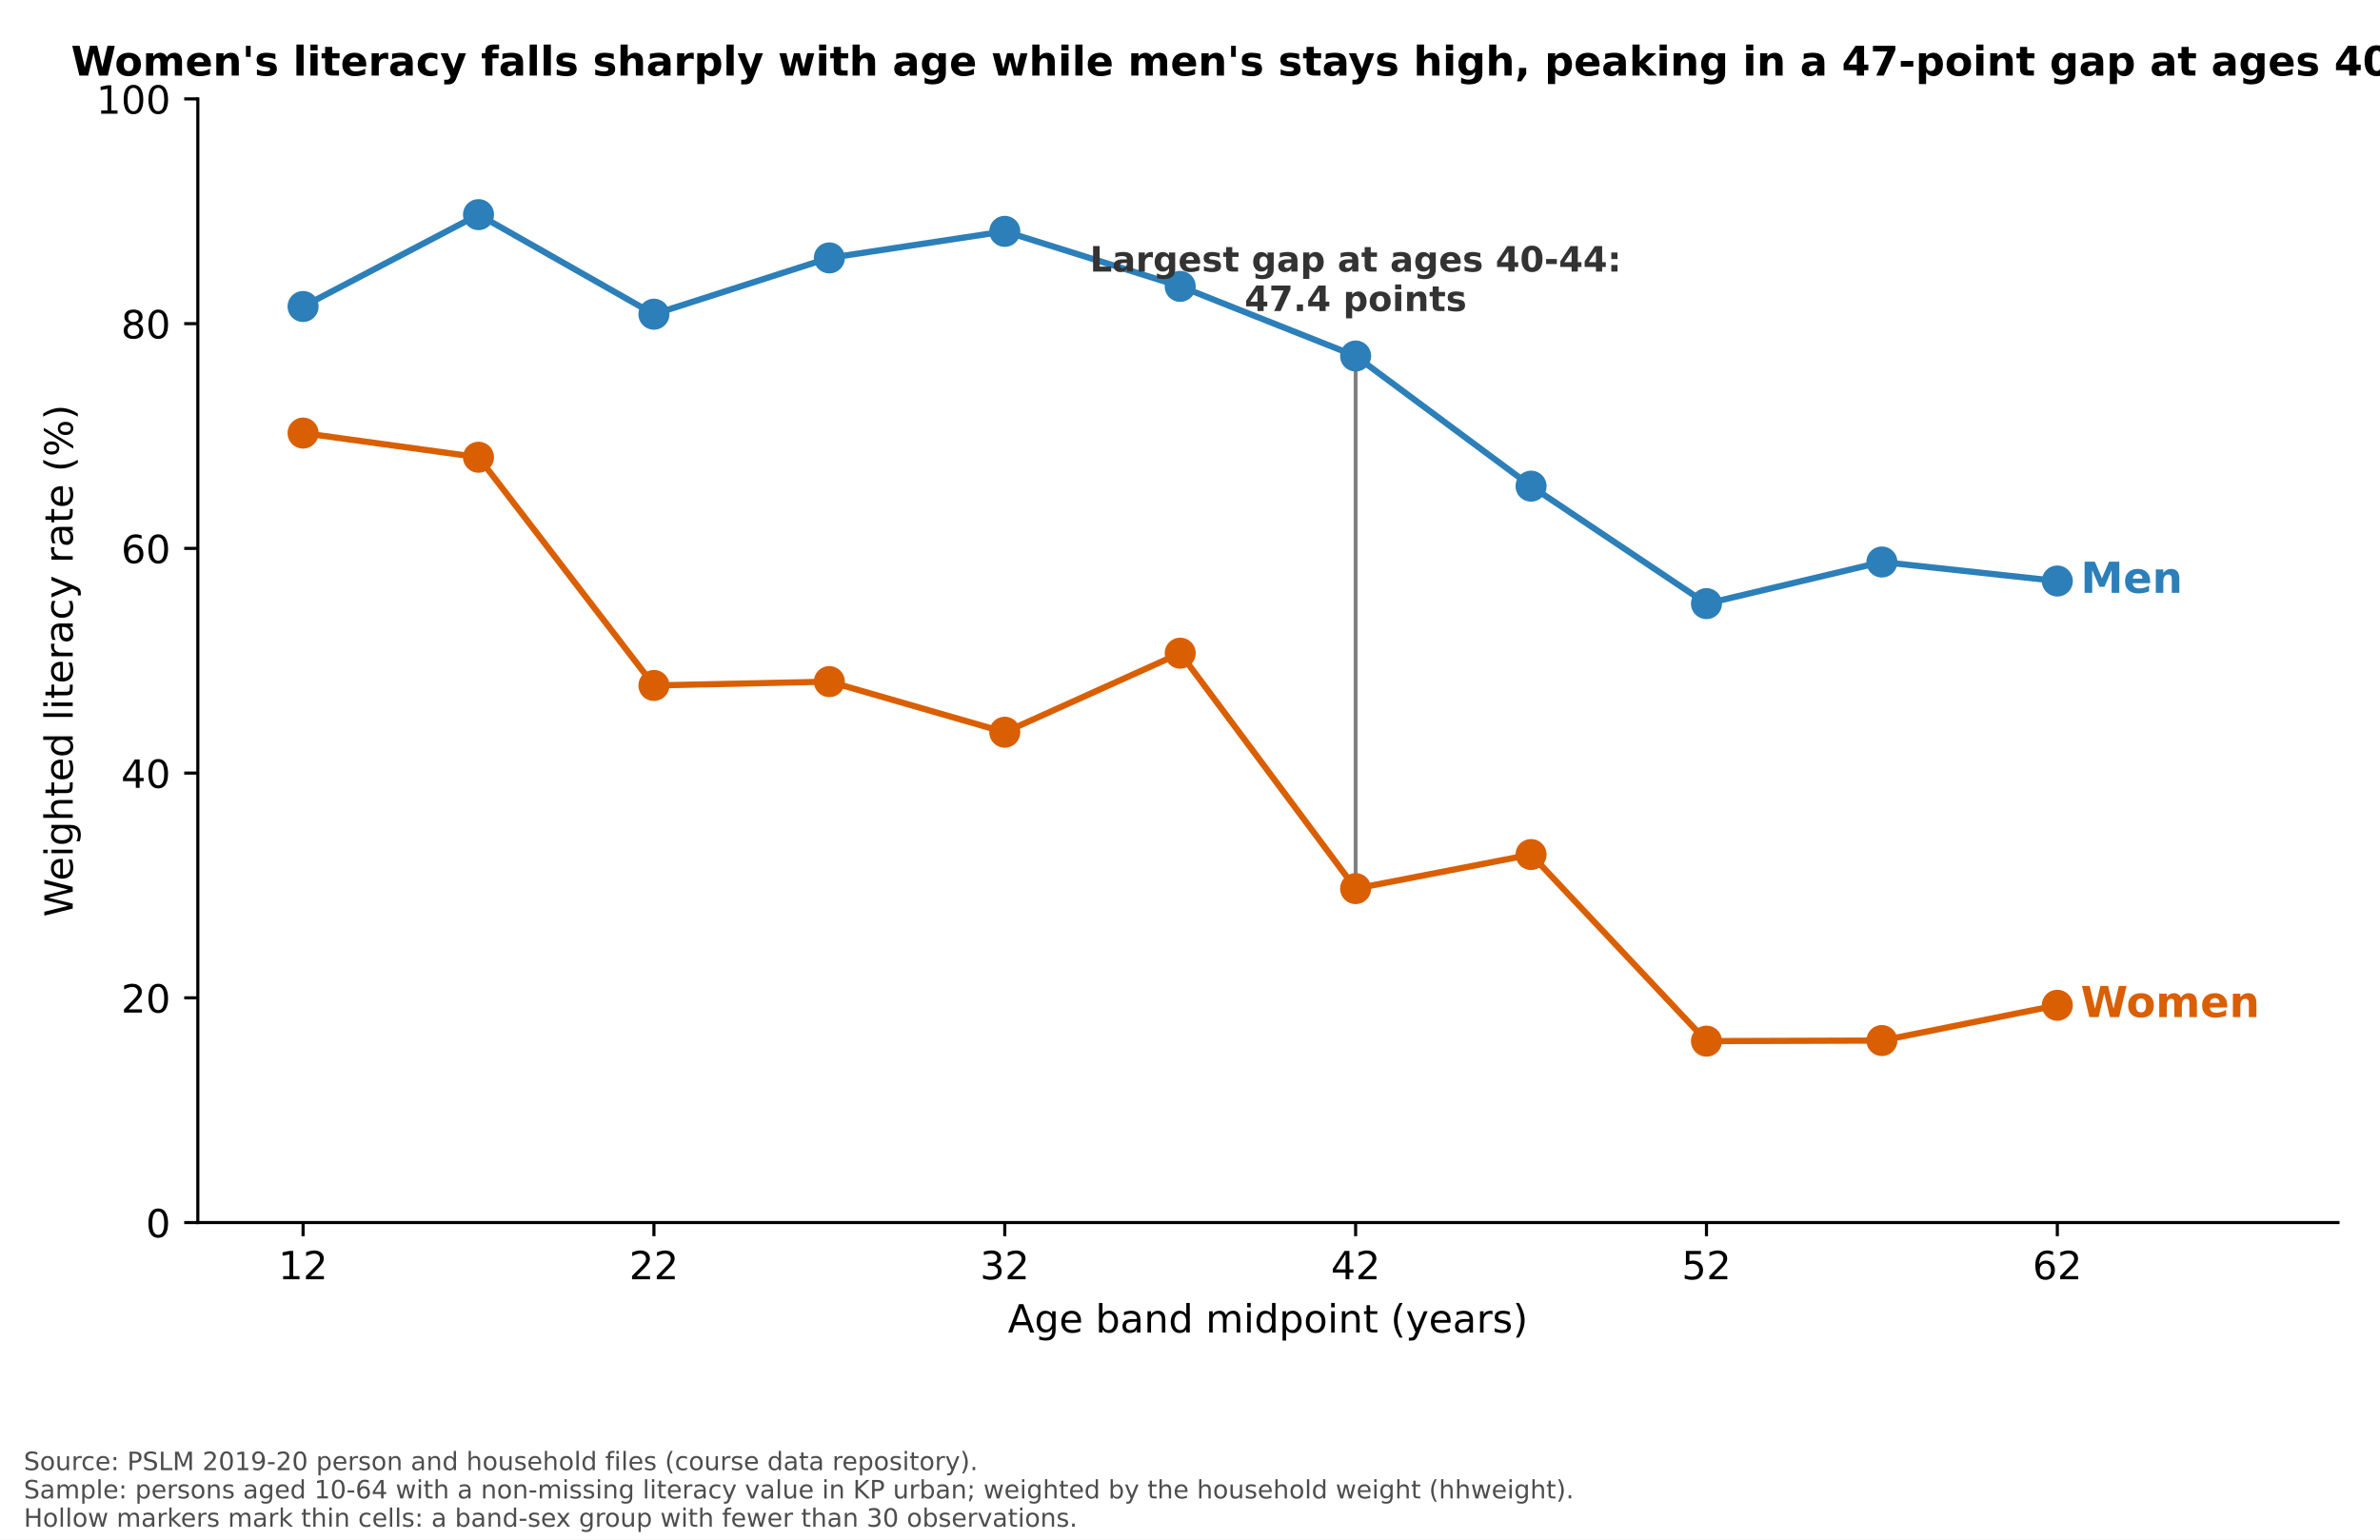
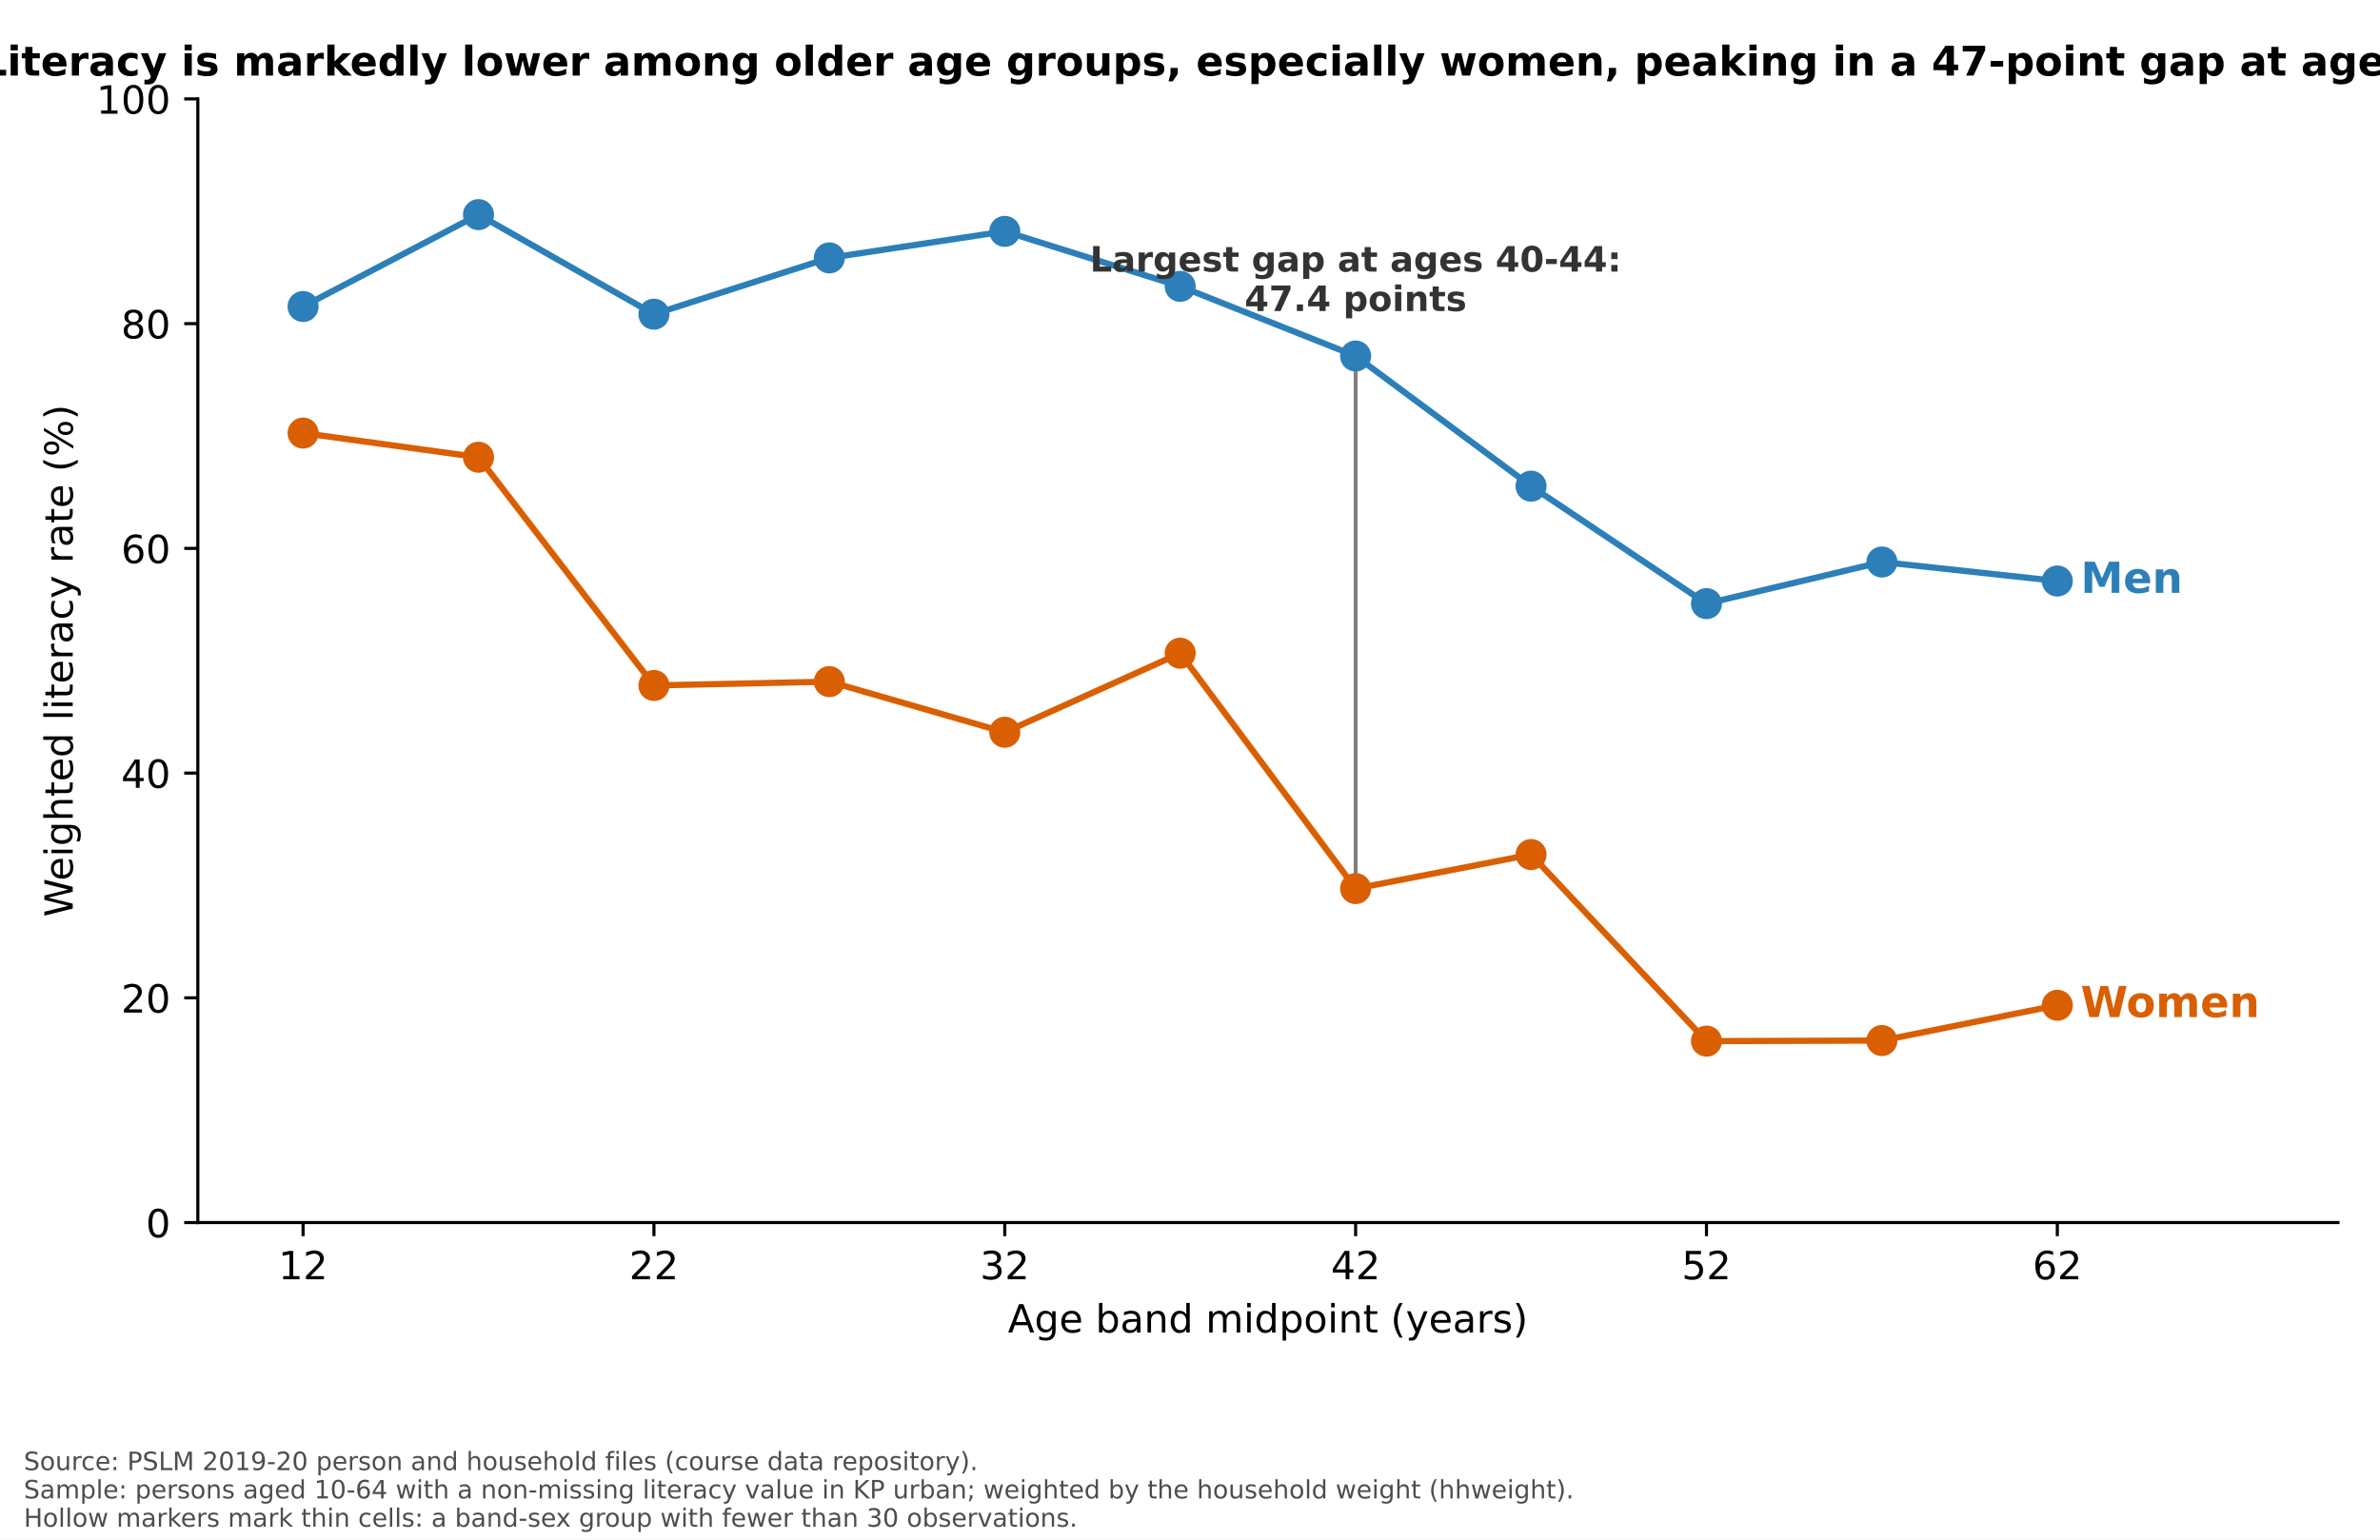
<svg xmlns="http://www.w3.org/2000/svg" xmlns:xlink="http://www.w3.org/1999/xlink" width="612pt" height="396pt" viewBox="0 0 612 396" version="1.1">
  <defs>
    <style type="text/css">*{stroke-linejoin: round; stroke-linecap: butt}</style>
  </defs>
  <g id="figure_1">
    <g id="patch_1">
      <path d="M 0 396  L 612 396  L 612 0  L 0 0  z " style="fill: #ffffff" />
    </g>
    <g id="axes_1">
      <g id="patch_2">
        <path d="M 50.87 314.44  L 601.2 314.44  L 601.2 25.44  L 50.87 25.44  z " style="fill: #ffffff" />
      </g>
      <g id="line2d_1">
-         <path d="M 348.59 91.564  L 348.59 228.546  " clip-path="url(#pac6f15e2b8)" style="fill: none; stroke: #808080; stroke-linecap: square" />
+         <path d="M 348.59 91.564  L 348.59 228.546  " clip-path="url(#p3cb5362be5)" style="fill: none; stroke: #808080; stroke-linecap: square" />
      </g>
      <g id="matplotlib.axis_1">
        <g id="xtick_1">
          <g id="line2d_2">
            <defs>
-               <path id="madd24a972b" d="M 0 0  L 0 3.5  " style="stroke: #000000; stroke-width: 0.8" />
+               <path id="mb04a4a4cd9" d="M 0 0  L 0 3.5  " style="stroke: #000000; stroke-width: 0.8" />
            </defs>
            <g>
-               <use xlink:href="#madd24a972b" x="77.935" y="314.44" style="stroke: #000000; stroke-width: 0.8" />
+               <use xlink:href="#mb04a4a4cd9" x="77.935" y="314.44" style="stroke: #000000; stroke-width: 0.8" />
            </g>
          </g>
          <g id="text_1">
            <text style="font-size: 10px; font-family: 'DejaVu Sans', 'Bitstream Vera Sans', 'Computer Modern Sans Serif', 'Lucida Grande', 'Verdana', 'Geneva', 'Lucid', 'Arial', 'Helvetica', 'Avant Garde', sans-serif; text-anchor: middle" x="77.935" y="329.038" transform="rotate(-0 77.93541 329.0384)">12</text>
          </g>
        </g>
        <g id="xtick_2">
          <g id="line2d_3">
            <g>
-               <use xlink:href="#madd24a972b" x="168.153" y="314.44" style="stroke: #000000; stroke-width: 0.8" />
+               <use xlink:href="#mb04a4a4cd9" x="168.153" y="314.44" style="stroke: #000000; stroke-width: 0.8" />
            </g>
          </g>
          <g id="text_2">
            <text style="font-size: 10px; font-family: 'DejaVu Sans', 'Bitstream Vera Sans', 'Computer Modern Sans Serif', 'Lucida Grande', 'Verdana', 'Geneva', 'Lucid', 'Arial', 'Helvetica', 'Avant Garde', sans-serif; text-anchor: middle" x="168.153" y="329.038" transform="rotate(-0 168.1534 329.0384)">22</text>
          </g>
        </g>
        <g id="xtick_3">
          <g id="line2d_4">
            <g>
-               <use xlink:href="#madd24a972b" x="258.371" y="314.44" style="stroke: #000000; stroke-width: 0.8" />
+               <use xlink:href="#mb04a4a4cd9" x="258.371" y="314.44" style="stroke: #000000; stroke-width: 0.8" />
            </g>
          </g>
          <g id="text_3">
            <text style="font-size: 10px; font-family: 'DejaVu Sans', 'Bitstream Vera Sans', 'Computer Modern Sans Serif', 'Lucida Grande', 'Verdana', 'Geneva', 'Lucid', 'Arial', 'Helvetica', 'Avant Garde', sans-serif; text-anchor: middle" x="258.371" y="329.038" transform="rotate(-0 258.3715 329.0384)">32</text>
          </g>
        </g>
        <g id="xtick_4">
          <g id="line2d_5">
            <g>
-               <use xlink:href="#madd24a972b" x="348.59" y="314.44" style="stroke: #000000; stroke-width: 0.8" />
+               <use xlink:href="#mb04a4a4cd9" x="348.59" y="314.44" style="stroke: #000000; stroke-width: 0.8" />
            </g>
          </g>
          <g id="text_4">
            <text style="font-size: 10px; font-family: 'DejaVu Sans', 'Bitstream Vera Sans', 'Computer Modern Sans Serif', 'Lucida Grande', 'Verdana', 'Geneva', 'Lucid', 'Arial', 'Helvetica', 'Avant Garde', sans-serif; text-anchor: middle" x="348.59" y="329.038" transform="rotate(-0 348.5895 329.0384)">42</text>
          </g>
        </g>
        <g id="xtick_5">
          <g id="line2d_6">
            <g>
-               <use xlink:href="#madd24a972b" x="438.808" y="314.44" style="stroke: #000000; stroke-width: 0.8" />
+               <use xlink:href="#mb04a4a4cd9" x="438.808" y="314.44" style="stroke: #000000; stroke-width: 0.8" />
            </g>
          </g>
          <g id="text_5">
            <text style="font-size: 10px; font-family: 'DejaVu Sans', 'Bitstream Vera Sans', 'Computer Modern Sans Serif', 'Lucida Grande', 'Verdana', 'Geneva', 'Lucid', 'Arial', 'Helvetica', 'Avant Garde', sans-serif; text-anchor: middle" x="438.808" y="329.038" transform="rotate(-0 438.8075 329.0384)">52</text>
          </g>
        </g>
        <g id="xtick_6">
          <g id="line2d_7">
            <g>
-               <use xlink:href="#madd24a972b" x="529.026" y="314.44" style="stroke: #000000; stroke-width: 0.8" />
+               <use xlink:href="#mb04a4a4cd9" x="529.026" y="314.44" style="stroke: #000000; stroke-width: 0.8" />
            </g>
          </g>
          <g id="text_6">
            <text style="font-size: 10px; font-family: 'DejaVu Sans', 'Bitstream Vera Sans', 'Computer Modern Sans Serif', 'Lucida Grande', 'Verdana', 'Geneva', 'Lucid', 'Arial', 'Helvetica', 'Avant Garde', sans-serif; text-anchor: middle" x="529.026" y="329.038" transform="rotate(-0 529.0256 329.0384)">62</text>
          </g>
        </g>
        <g id="text_7">
          <text style="font-size: 10px; font-family: 'DejaVu Sans', 'Bitstream Vera Sans', 'Computer Modern Sans Serif', 'Lucida Grande', 'Verdana', 'Geneva', 'Lucid', 'Arial', 'Helvetica', 'Avant Garde', sans-serif; text-anchor: middle" x="326.035" y="342.717" transform="rotate(-0 326.035 342.7166)">Age band midpoint (years)</text>
        </g>
      </g>
      <g id="matplotlib.axis_2">
        <g id="ytick_1">
          <g id="line2d_8">
            <defs>
-               <path id="m5d251f167c" d="M 0 0  L -3.5 0  " style="stroke: #000000; stroke-width: 0.8" />
+               <path id="m2d7f13c1cc" d="M 0 0  L -3.5 0  " style="stroke: #000000; stroke-width: 0.8" />
            </defs>
            <g>
-               <use xlink:href="#m5d251f167c" x="50.87" y="314.44" style="stroke: #000000; stroke-width: 0.8" />
+               <use xlink:href="#m2d7f13c1cc" x="50.87" y="314.44" style="stroke: #000000; stroke-width: 0.8" />
            </g>
          </g>
          <g id="text_8">
            <text style="font-size: 10px; font-family: 'DejaVu Sans', 'Bitstream Vera Sans', 'Computer Modern Sans Serif', 'Lucida Grande', 'Verdana', 'Geneva', 'Lucid', 'Arial', 'Helvetica', 'Avant Garde', sans-serif; text-anchor: end" x="43.87" y="318.239" transform="rotate(-0 43.87 318.2392)">0</text>
          </g>
        </g>
        <g id="ytick_2">
          <g id="line2d_9">
            <g>
-               <use xlink:href="#m5d251f167c" x="50.87" y="256.64" style="stroke: #000000; stroke-width: 0.8" />
+               <use xlink:href="#m2d7f13c1cc" x="50.87" y="256.64" style="stroke: #000000; stroke-width: 0.8" />
            </g>
          </g>
          <g id="text_9">
            <text style="font-size: 10px; font-family: 'DejaVu Sans', 'Bitstream Vera Sans', 'Computer Modern Sans Serif', 'Lucida Grande', 'Verdana', 'Geneva', 'Lucid', 'Arial', 'Helvetica', 'Avant Garde', sans-serif; text-anchor: end" x="43.87" y="260.439" transform="rotate(-0 43.87 260.4392)">20</text>
          </g>
        </g>
        <g id="ytick_3">
          <g id="line2d_10">
            <g>
-               <use xlink:href="#m5d251f167c" x="50.87" y="198.84" style="stroke: #000000; stroke-width: 0.8" />
+               <use xlink:href="#m2d7f13c1cc" x="50.87" y="198.84" style="stroke: #000000; stroke-width: 0.8" />
            </g>
          </g>
          <g id="text_10">
            <text style="font-size: 10px; font-family: 'DejaVu Sans', 'Bitstream Vera Sans', 'Computer Modern Sans Serif', 'Lucida Grande', 'Verdana', 'Geneva', 'Lucid', 'Arial', 'Helvetica', 'Avant Garde', sans-serif; text-anchor: end" x="43.87" y="202.639" transform="rotate(-0 43.87 202.6392)">40</text>
          </g>
        </g>
        <g id="ytick_4">
          <g id="line2d_11">
            <g>
-               <use xlink:href="#m5d251f167c" x="50.87" y="141.04" style="stroke: #000000; stroke-width: 0.8" />
+               <use xlink:href="#m2d7f13c1cc" x="50.87" y="141.04" style="stroke: #000000; stroke-width: 0.8" />
            </g>
          </g>
          <g id="text_11">
            <text style="font-size: 10px; font-family: 'DejaVu Sans', 'Bitstream Vera Sans', 'Computer Modern Sans Serif', 'Lucida Grande', 'Verdana', 'Geneva', 'Lucid', 'Arial', 'Helvetica', 'Avant Garde', sans-serif; text-anchor: end" x="43.87" y="144.839" transform="rotate(-0 43.87 144.8392)">60</text>
          </g>
        </g>
        <g id="ytick_5">
          <g id="line2d_12">
            <g>
-               <use xlink:href="#m5d251f167c" x="50.87" y="83.24" style="stroke: #000000; stroke-width: 0.8" />
+               <use xlink:href="#m2d7f13c1cc" x="50.87" y="83.24" style="stroke: #000000; stroke-width: 0.8" />
            </g>
          </g>
          <g id="text_12">
            <text style="font-size: 10px; font-family: 'DejaVu Sans', 'Bitstream Vera Sans', 'Computer Modern Sans Serif', 'Lucida Grande', 'Verdana', 'Geneva', 'Lucid', 'Arial', 'Helvetica', 'Avant Garde', sans-serif; text-anchor: end" x="43.87" y="87.039" transform="rotate(-0 43.87 87.03922)">80</text>
          </g>
        </g>
        <g id="ytick_6">
          <g id="line2d_13">
            <g>
-               <use xlink:href="#m5d251f167c" x="50.87" y="25.44" style="stroke: #000000; stroke-width: 0.8" />
+               <use xlink:href="#m2d7f13c1cc" x="50.87" y="25.44" style="stroke: #000000; stroke-width: 0.8" />
            </g>
          </g>
          <g id="text_13">
            <text style="font-size: 10px; font-family: 'DejaVu Sans', 'Bitstream Vera Sans', 'Computer Modern Sans Serif', 'Lucida Grande', 'Verdana', 'Geneva', 'Lucid', 'Arial', 'Helvetica', 'Avant Garde', sans-serif; text-anchor: end" x="43.87" y="29.239" transform="rotate(-0 43.87 29.23922)">100</text>
          </g>
        </g>
        <g id="text_14">
          <text style="font-size: 10px; font-family: 'DejaVu Sans', 'Bitstream Vera Sans', 'Computer Modern Sans Serif', 'Lucida Grande', 'Verdana', 'Geneva', 'Lucid', 'Arial', 'Helvetica', 'Avant Garde', sans-serif; text-anchor: middle" x="18.703" y="169.94" transform="rotate(-90 18.70281 169.94)">Weighted literacy rate (%)</text>
        </g>
      </g>
      <g id="line2d_14">
-         <path d="M 77.935 78.832  L 123.044 55.204  L 168.153 80.813  L 213.262 66.33  L 258.371 59.506  L 303.48 73.653  L 348.59 91.564  L 393.699 125.04  L 438.808 155.25  L 483.917 144.548  L 529.026 149.438  " clip-path="url(#pac6f15e2b8)" style="fill: none; stroke: #2c7fb8; stroke-width: 1.6; stroke-linecap: square" />
+         <path d="M 77.935 78.832  L 123.044 55.204  L 168.153 80.813  L 213.262 66.33  L 258.371 59.506  L 303.48 73.653  L 348.59 91.564  L 393.699 125.04  L 438.808 155.25  L 483.917 144.548  L 529.026 149.438  " clip-path="url(#p3cb5362be5)" style="fill: none; stroke: #2c7fb8; stroke-width: 1.6; stroke-linecap: square" />
      </g>
      <g id="line2d_15">
-         <path d="M 77.935 111.388  L 123.044 117.599  L 168.153 176.299  L 213.262 175.311  L 258.371 188.328  L 303.48 168.004  L 348.59 228.546  L 393.699 219.789  L 438.808 267.777  L 483.917 267.626  L 529.026 258.557  " clip-path="url(#pac6f15e2b8)" style="fill: none; stroke: #d95f02; stroke-width: 1.6; stroke-linecap: square" />
+         <path d="M 77.935 111.388  L 123.044 117.599  L 168.153 176.299  L 213.262 175.311  L 258.371 188.328  L 303.48 168.004  L 348.59 228.546  L 393.699 219.789  L 438.808 267.777  L 483.917 267.626  L 529.026 258.557  " clip-path="url(#p3cb5362be5)" style="fill: none; stroke: #d95f02; stroke-width: 1.6; stroke-linecap: square" />
      </g>
      <g id="patch_3">
        <path d="M 50.87 314.44  L 50.87 25.44  " style="fill: none; stroke: #000000; stroke-width: 0.8; stroke-linejoin: miter; stroke-linecap: square" />
      </g>
      <g id="patch_4">
        <path d="M 50.87 314.44  L 601.2 314.44  " style="fill: none; stroke: #000000; stroke-width: 0.8; stroke-linejoin: miter; stroke-linecap: square" />
      </g>
      <g id="line2d_16">
        <defs>
-           <path id="m980e68c632" d="M 0 3.5  C 0.928 3.5 1.819 3.131 2.475 2.475  C 3.131 1.819 3.5 0.928 3.5 0  C 3.5 -0.928 3.131 -1.819 2.475 -2.475  C 1.819 -3.131 0.928 -3.5 0 -3.5  C -0.928 -3.5 -1.819 -3.131 -2.475 -2.475  C -3.131 -1.819 -3.5 -0.928 -3.5 0  C -3.5 0.928 -3.131 1.819 -2.475 2.475  C -1.819 3.131 -0.928 3.5 0 3.5  z " style="stroke: #2c7fb8" />
+           <path id="mbbbbe8563d" d="M 0 3.5  C 0.928 3.5 1.819 3.131 2.475 2.475  C 3.131 1.819 3.5 0.928 3.5 0  C 3.5 -0.928 3.131 -1.819 2.475 -2.475  C 1.819 -3.131 0.928 -3.5 0 -3.5  C -0.928 -3.5 -1.819 -3.131 -2.475 -2.475  C -3.131 -1.819 -3.5 -0.928 -3.5 0  C -3.5 0.928 -3.131 1.819 -2.475 2.475  C -1.819 3.131 -0.928 3.5 0 3.5  z " style="stroke: #2c7fb8" />
        </defs>
-         <g clip-path="url(#pac6f15e2b8)">
-           <use xlink:href="#m980e68c632" x="77.935" y="78.832" style="fill: #2c7fb8; stroke: #2c7fb8" />
+         <g clip-path="url(#p3cb5362be5)">
+           <use xlink:href="#mbbbbe8563d" x="77.935" y="78.832" style="fill: #2c7fb8; stroke: #2c7fb8" />
        </g>
      </g>
      <g id="line2d_17">
-         <g clip-path="url(#pac6f15e2b8)">
-           <use xlink:href="#m980e68c632" x="123.044" y="55.204" style="fill: #2c7fb8; stroke: #2c7fb8" />
+         <g clip-path="url(#p3cb5362be5)">
+           <use xlink:href="#mbbbbe8563d" x="123.044" y="55.204" style="fill: #2c7fb8; stroke: #2c7fb8" />
        </g>
      </g>
      <g id="line2d_18">
-         <g clip-path="url(#pac6f15e2b8)">
-           <use xlink:href="#m980e68c632" x="168.153" y="80.813" style="fill: #2c7fb8; stroke: #2c7fb8" />
+         <g clip-path="url(#p3cb5362be5)">
+           <use xlink:href="#mbbbbe8563d" x="168.153" y="80.813" style="fill: #2c7fb8; stroke: #2c7fb8" />
        </g>
      </g>
      <g id="line2d_19">
-         <g clip-path="url(#pac6f15e2b8)">
-           <use xlink:href="#m980e68c632" x="213.262" y="66.33" style="fill: #2c7fb8; stroke: #2c7fb8" />
+         <g clip-path="url(#p3cb5362be5)">
+           <use xlink:href="#mbbbbe8563d" x="213.262" y="66.33" style="fill: #2c7fb8; stroke: #2c7fb8" />
        </g>
      </g>
      <g id="line2d_20">
-         <g clip-path="url(#pac6f15e2b8)">
-           <use xlink:href="#m980e68c632" x="258.371" y="59.506" style="fill: #2c7fb8; stroke: #2c7fb8" />
+         <g clip-path="url(#p3cb5362be5)">
+           <use xlink:href="#mbbbbe8563d" x="258.371" y="59.506" style="fill: #2c7fb8; stroke: #2c7fb8" />
        </g>
      </g>
      <g id="line2d_21">
-         <g clip-path="url(#pac6f15e2b8)">
-           <use xlink:href="#m980e68c632" x="303.48" y="73.653" style="fill: #2c7fb8; stroke: #2c7fb8" />
+         <g clip-path="url(#p3cb5362be5)">
+           <use xlink:href="#mbbbbe8563d" x="303.48" y="73.653" style="fill: #2c7fb8; stroke: #2c7fb8" />
        </g>
      </g>
      <g id="line2d_22">
-         <g clip-path="url(#pac6f15e2b8)">
-           <use xlink:href="#m980e68c632" x="348.59" y="91.564" style="fill: #2c7fb8; stroke: #2c7fb8" />
+         <g clip-path="url(#p3cb5362be5)">
+           <use xlink:href="#mbbbbe8563d" x="348.59" y="91.564" style="fill: #2c7fb8; stroke: #2c7fb8" />
        </g>
      </g>
      <g id="line2d_23">
-         <g clip-path="url(#pac6f15e2b8)">
-           <use xlink:href="#m980e68c632" x="393.699" y="125.04" style="fill: #2c7fb8; stroke: #2c7fb8" />
+         <g clip-path="url(#p3cb5362be5)">
+           <use xlink:href="#mbbbbe8563d" x="393.699" y="125.04" style="fill: #2c7fb8; stroke: #2c7fb8" />
        </g>
      </g>
      <g id="line2d_24">
-         <g clip-path="url(#pac6f15e2b8)">
-           <use xlink:href="#m980e68c632" x="438.808" y="155.25" style="fill: #2c7fb8; stroke: #2c7fb8" />
+         <g clip-path="url(#p3cb5362be5)">
+           <use xlink:href="#mbbbbe8563d" x="438.808" y="155.25" style="fill: #2c7fb8; stroke: #2c7fb8" />
        </g>
      </g>
      <g id="line2d_25">
-         <g clip-path="url(#pac6f15e2b8)">
-           <use xlink:href="#m980e68c632" x="483.917" y="144.548" style="fill: #2c7fb8; stroke: #2c7fb8" />
+         <g clip-path="url(#p3cb5362be5)">
+           <use xlink:href="#mbbbbe8563d" x="483.917" y="144.548" style="fill: #2c7fb8; stroke: #2c7fb8" />
        </g>
      </g>
      <g id="line2d_26">
-         <g clip-path="url(#pac6f15e2b8)">
-           <use xlink:href="#m980e68c632" x="529.026" y="149.438" style="fill: #2c7fb8; stroke: #2c7fb8" />
+         <g clip-path="url(#p3cb5362be5)">
+           <use xlink:href="#mbbbbe8563d" x="529.026" y="149.438" style="fill: #2c7fb8; stroke: #2c7fb8" />
        </g>
      </g>
      <g id="text_15">
        <text style="font-weight: 700; font-size: 11px; font-family: 'DejaVu Sans', 'Bitstream Vera Sans', 'Computer Modern Sans Serif', 'Lucida Grande', 'Verdana', 'Geneva', 'Lucid', 'Arial', 'Helvetica', 'Avant Garde', sans-serif; text-anchor: start; fill: #2c7fb8" x="535.026" y="152.473" transform="rotate(-0 535.0256 152.4731)">Men</text>
      </g>
      <g id="line2d_27">
        <defs>
-           <path id="m5756e05a3d" d="M 0 3.5  C 0.928 3.5 1.819 3.131 2.475 2.475  C 3.131 1.819 3.5 0.928 3.5 0  C 3.5 -0.928 3.131 -1.819 2.475 -2.475  C 1.819 -3.131 0.928 -3.5 0 -3.5  C -0.928 -3.5 -1.819 -3.131 -2.475 -2.475  C -3.131 -1.819 -3.5 -0.928 -3.5 0  C -3.5 0.928 -3.131 1.819 -2.475 2.475  C -1.819 3.131 -0.928 3.5 0 3.5  z " style="stroke: #d95f02" />
+           <path id="m7c316ac53c" d="M 0 3.5  C 0.928 3.5 1.819 3.131 2.475 2.475  C 3.131 1.819 3.5 0.928 3.5 0  C 3.5 -0.928 3.131 -1.819 2.475 -2.475  C 1.819 -3.131 0.928 -3.5 0 -3.5  C -0.928 -3.5 -1.819 -3.131 -2.475 -2.475  C -3.131 -1.819 -3.5 -0.928 -3.5 0  C -3.5 0.928 -3.131 1.819 -2.475 2.475  C -1.819 3.131 -0.928 3.5 0 3.5  z " style="stroke: #d95f02" />
        </defs>
-         <g clip-path="url(#pac6f15e2b8)">
-           <use xlink:href="#m5756e05a3d" x="77.935" y="111.388" style="fill: #d95f02; stroke: #d95f02" />
+         <g clip-path="url(#p3cb5362be5)">
+           <use xlink:href="#m7c316ac53c" x="77.935" y="111.388" style="fill: #d95f02; stroke: #d95f02" />
        </g>
      </g>
      <g id="line2d_28">
-         <g clip-path="url(#pac6f15e2b8)">
-           <use xlink:href="#m5756e05a3d" x="123.044" y="117.599" style="fill: #d95f02; stroke: #d95f02" />
+         <g clip-path="url(#p3cb5362be5)">
+           <use xlink:href="#m7c316ac53c" x="123.044" y="117.599" style="fill: #d95f02; stroke: #d95f02" />
        </g>
      </g>
      <g id="line2d_29">
-         <g clip-path="url(#pac6f15e2b8)">
-           <use xlink:href="#m5756e05a3d" x="168.153" y="176.299" style="fill: #d95f02; stroke: #d95f02" />
+         <g clip-path="url(#p3cb5362be5)">
+           <use xlink:href="#m7c316ac53c" x="168.153" y="176.299" style="fill: #d95f02; stroke: #d95f02" />
        </g>
      </g>
      <g id="line2d_30">
-         <g clip-path="url(#pac6f15e2b8)">
-           <use xlink:href="#m5756e05a3d" x="213.262" y="175.311" style="fill: #d95f02; stroke: #d95f02" />
+         <g clip-path="url(#p3cb5362be5)">
+           <use xlink:href="#m7c316ac53c" x="213.262" y="175.311" style="fill: #d95f02; stroke: #d95f02" />
        </g>
      </g>
      <g id="line2d_31">
-         <g clip-path="url(#pac6f15e2b8)">
-           <use xlink:href="#m5756e05a3d" x="258.371" y="188.328" style="fill: #d95f02; stroke: #d95f02" />
+         <g clip-path="url(#p3cb5362be5)">
+           <use xlink:href="#m7c316ac53c" x="258.371" y="188.328" style="fill: #d95f02; stroke: #d95f02" />
        </g>
      </g>
      <g id="line2d_32">
-         <g clip-path="url(#pac6f15e2b8)">
-           <use xlink:href="#m5756e05a3d" x="303.48" y="168.004" style="fill: #d95f02; stroke: #d95f02" />
+         <g clip-path="url(#p3cb5362be5)">
+           <use xlink:href="#m7c316ac53c" x="303.48" y="168.004" style="fill: #d95f02; stroke: #d95f02" />
        </g>
      </g>
      <g id="line2d_33">
-         <g clip-path="url(#pac6f15e2b8)">
-           <use xlink:href="#m5756e05a3d" x="348.59" y="228.546" style="fill: #d95f02; stroke: #d95f02" />
+         <g clip-path="url(#p3cb5362be5)">
+           <use xlink:href="#m7c316ac53c" x="348.59" y="228.546" style="fill: #d95f02; stroke: #d95f02" />
        </g>
      </g>
      <g id="line2d_34">
-         <g clip-path="url(#pac6f15e2b8)">
-           <use xlink:href="#m5756e05a3d" x="393.699" y="219.789" style="fill: #d95f02; stroke: #d95f02" />
+         <g clip-path="url(#p3cb5362be5)">
+           <use xlink:href="#m7c316ac53c" x="393.699" y="219.789" style="fill: #d95f02; stroke: #d95f02" />
        </g>
      </g>
      <g id="line2d_35">
-         <g clip-path="url(#pac6f15e2b8)">
-           <use xlink:href="#m5756e05a3d" x="438.808" y="267.777" style="fill: #d95f02; stroke: #d95f02" />
+         <g clip-path="url(#p3cb5362be5)">
+           <use xlink:href="#m7c316ac53c" x="438.808" y="267.777" style="fill: #d95f02; stroke: #d95f02" />
        </g>
      </g>
      <g id="line2d_36">
-         <g clip-path="url(#pac6f15e2b8)">
-           <use xlink:href="#m5756e05a3d" x="483.917" y="267.626" style="fill: #d95f02; stroke: #d95f02" />
+         <g clip-path="url(#p3cb5362be5)">
+           <use xlink:href="#m7c316ac53c" x="483.917" y="267.626" style="fill: #d95f02; stroke: #d95f02" />
        </g>
      </g>
      <g id="line2d_37">
-         <g clip-path="url(#pac6f15e2b8)">
-           <use xlink:href="#m5756e05a3d" x="529.026" y="258.557" style="fill: #d95f02; stroke: #d95f02" />
+         <g clip-path="url(#p3cb5362be5)">
+           <use xlink:href="#m7c316ac53c" x="529.026" y="258.557" style="fill: #d95f02; stroke: #d95f02" />
        </g>
      </g>
      <g id="text_16">
        <text style="font-weight: 700; font-size: 11px; font-family: 'DejaVu Sans', 'Bitstream Vera Sans', 'Computer Modern Sans Serif', 'Lucida Grande', 'Verdana', 'Geneva', 'Lucid', 'Arial', 'Helvetica', 'Avant Garde', sans-serif; text-anchor: start; fill: #d95f02" x="535.026" y="261.592" transform="rotate(-0 535.0256 261.5923)">Women</text>
      </g>
      <g id="text_17">
        <text style="font-weight: 700; font-size: 9px; font-family: 'DejaVu Sans', 'Bitstream Vera Sans', 'Computer Modern Sans Serif', 'Lucida Grande', 'Verdana', 'Geneva', 'Lucid', 'Arial', 'Helvetica', 'Avant Garde', sans-serif; fill: #333333" transform="translate(280.2521 69.8559)">Largest gap at ages 40-44:</text>
        <text style="font-weight: 700; font-size: 9px; font-family: 'DejaVu Sans', 'Bitstream Vera Sans', 'Computer Modern Sans Serif', 'Lucida Grande', 'Verdana', 'Geneva', 'Lucid', 'Arial', 'Helvetica', 'Avant Garde', sans-serif; fill: #333333" transform="translate(320.0328 80.00424)">47.4 points</text>
      </g>
      <g id="text_18">
-         <text style="font-weight: 700; font-size: 10.5px; font-family: 'DejaVu Sans', 'Bitstream Vera Sans', 'Computer Modern Sans Serif', 'Lucida Grande', 'Verdana', 'Geneva', 'Lucid', 'Arial', 'Helvetica', 'Avant Garde', sans-serif; text-anchor: middle" x="326.035" y="19.44" transform="rotate(-0 326.035 19.44)">Women's literacy falls sharply with age while men's stays high, peaking in a 47-point gap at ages 40-44</text>
+         <text style="font-weight: 700; font-size: 10.5px; font-family: 'DejaVu Sans', 'Bitstream Vera Sans', 'Computer Modern Sans Serif', 'Lucida Grande', 'Verdana', 'Geneva', 'Lucid', 'Arial', 'Helvetica', 'Avant Garde', sans-serif; text-anchor: middle" x="326.035" y="19.44" transform="rotate(-0 326.035 19.44)">Literacy is markedly lower among older age groups, especially women, peaking in a 47-point gap at ages 40-44</text>
      </g>
    </g>
    <g id="text_19">
      <text style="font-size: 6.5px; font-family: 'DejaVu Sans', 'Bitstream Vera Sans', 'Computer Modern Sans Serif', 'Lucida Grande', 'Verdana', 'Geneva', 'Lucid', 'Arial', 'Helvetica', 'Avant Garde', sans-serif; fill: #4d4d4d" transform="translate(6.12 378.111)">Source: PSLM 2019-20 person and household files (course data repository).</text>
      <text style="font-size: 6.5px; font-family: 'DejaVu Sans', 'Bitstream Vera Sans', 'Computer Modern Sans Serif', 'Lucida Grande', 'Verdana', 'Geneva', 'Lucid', 'Arial', 'Helvetica', 'Avant Garde', sans-serif; fill: #4d4d4d" transform="translate(6.12 385.3896)">Sample: persons aged 10-64 with a non-missing literacy value in KP urban; weighted by the household weight (hhweight).</text>
      <text style="font-size: 6.5px; font-family: 'DejaVu Sans', 'Bitstream Vera Sans', 'Computer Modern Sans Serif', 'Lucida Grande', 'Verdana', 'Geneva', 'Lucid', 'Arial', 'Helvetica', 'Avant Garde', sans-serif; fill: #4d4d4d" transform="translate(6.12 392.6682)">Hollow markers mark thin cells: a band-sex group with fewer than 30 observations.</text>
    </g>
  </g>
  <defs>
-     <clipPath id="pac6f15e2b8">
+     <clipPath id="p3cb5362be5">
      <rect x="50.87" y="25.44" width="550.33" height="289" />
    </clipPath>
  </defs>
</svg>
